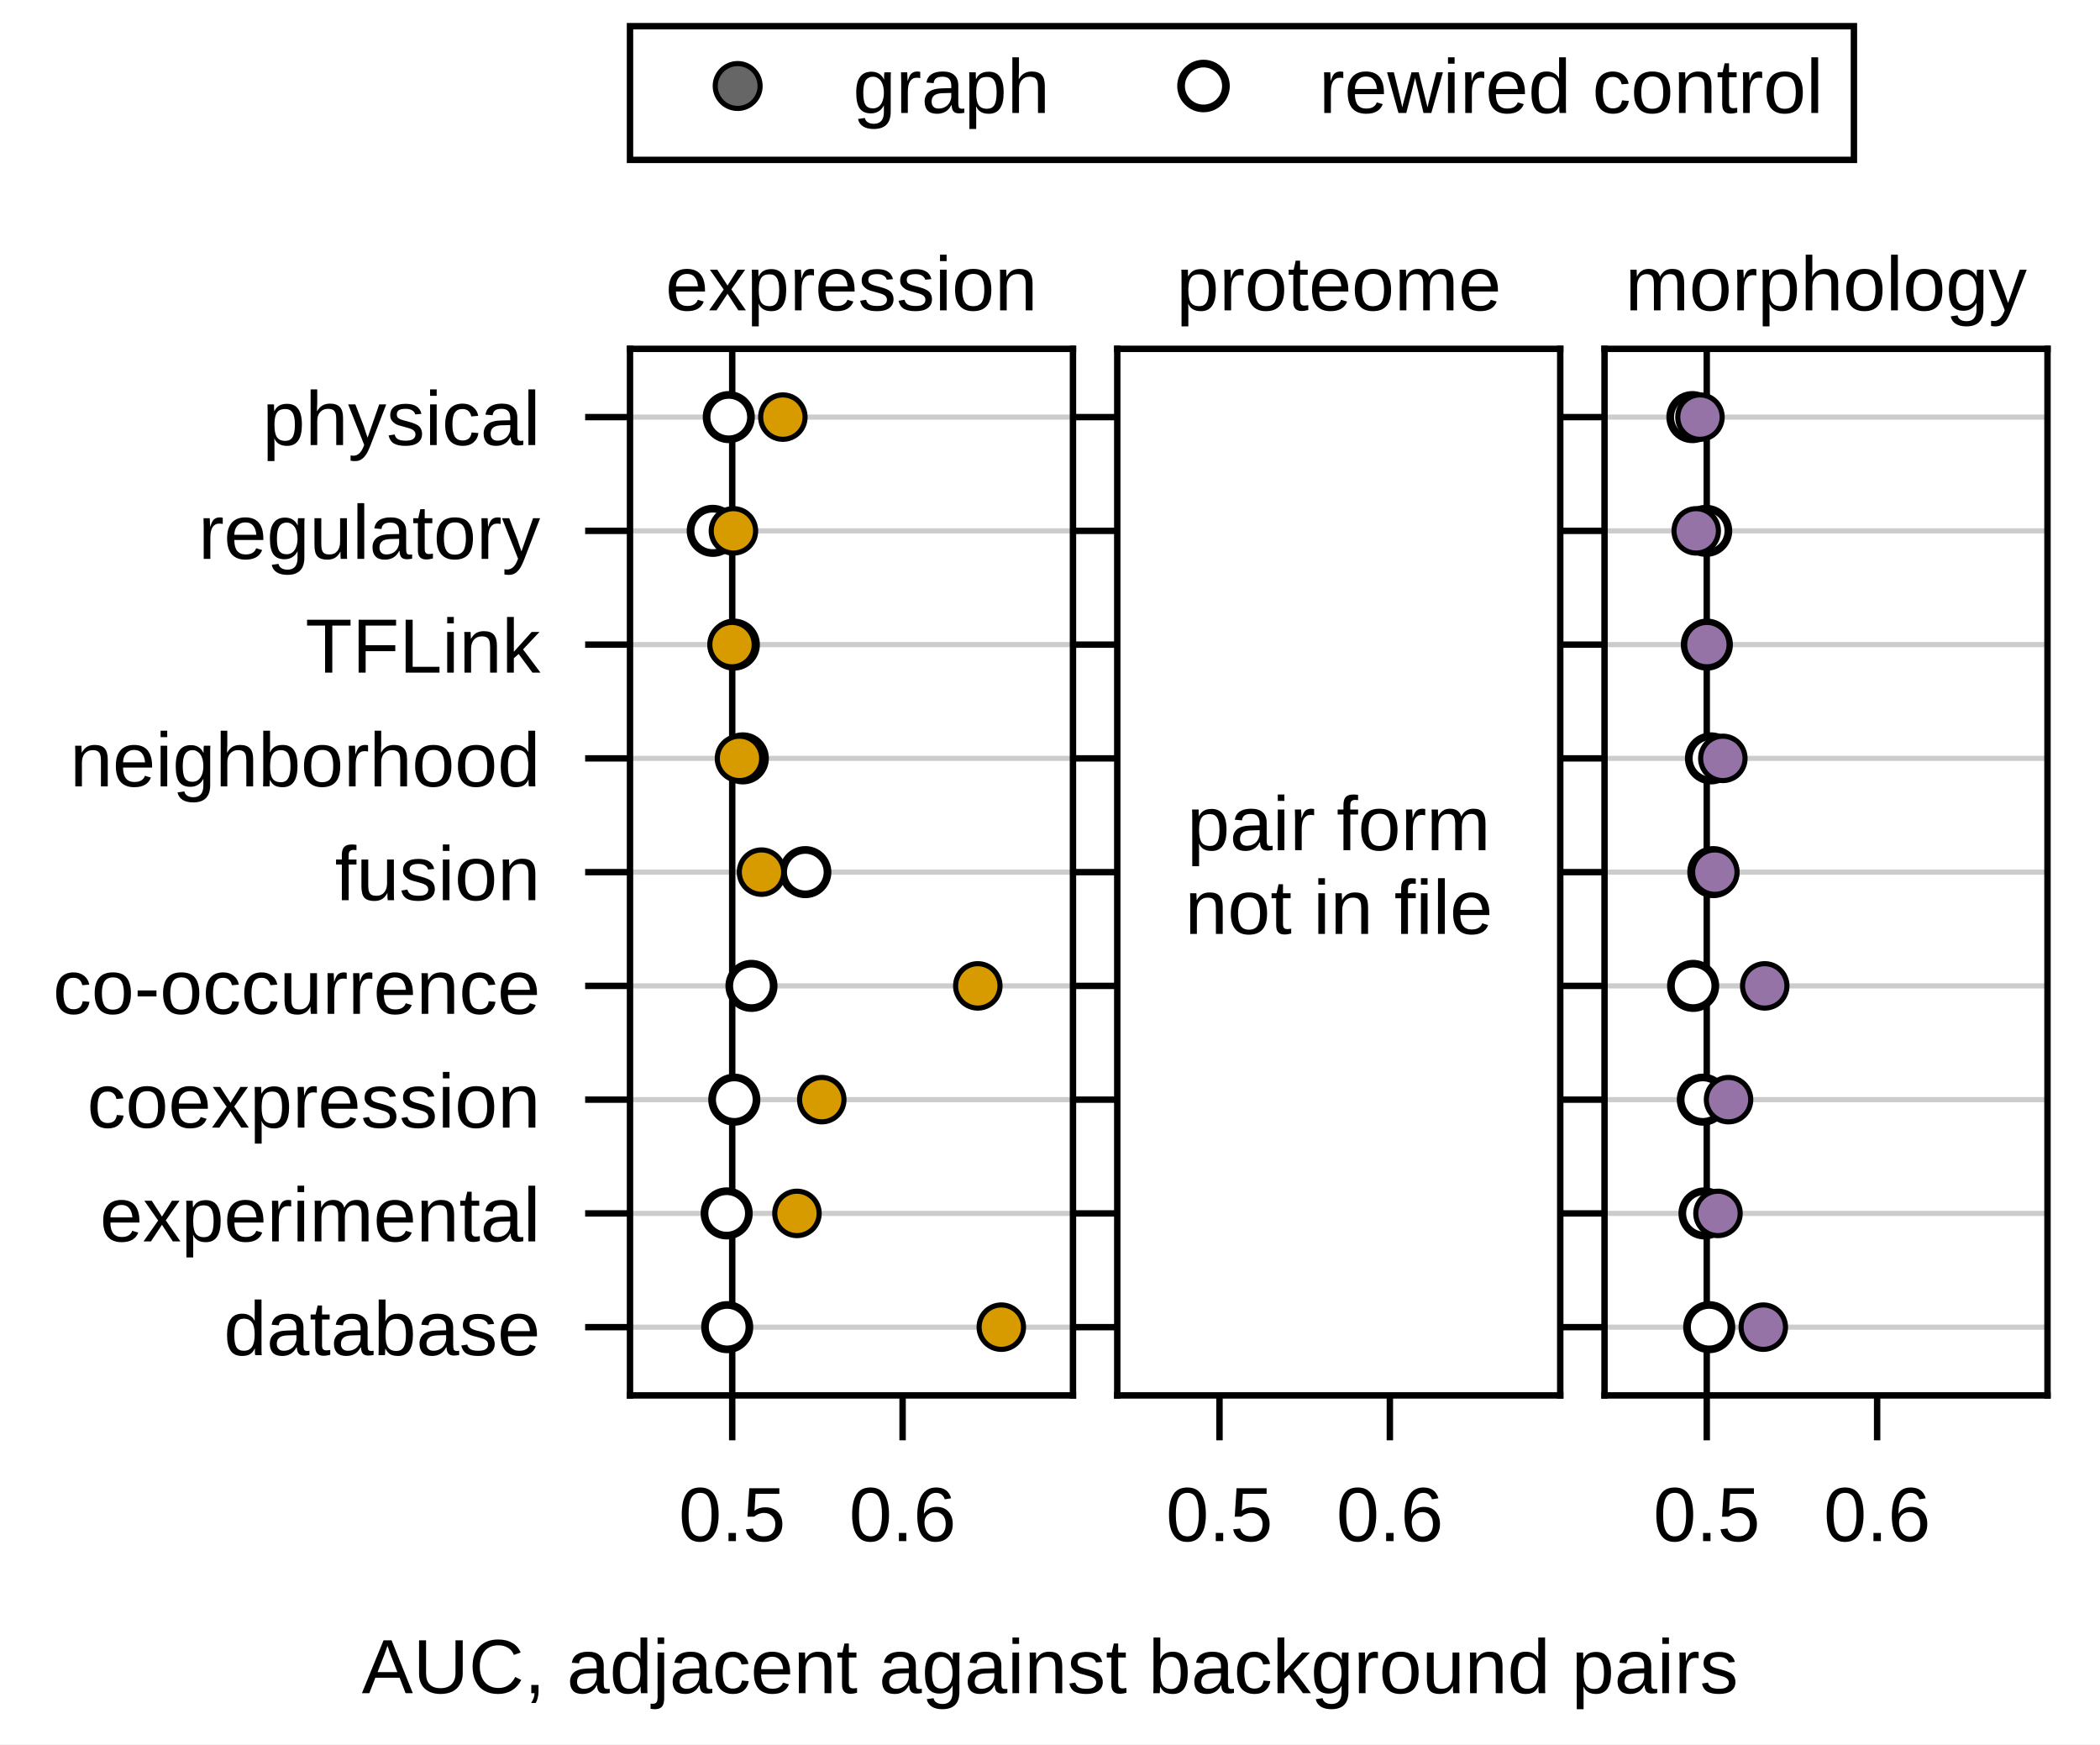
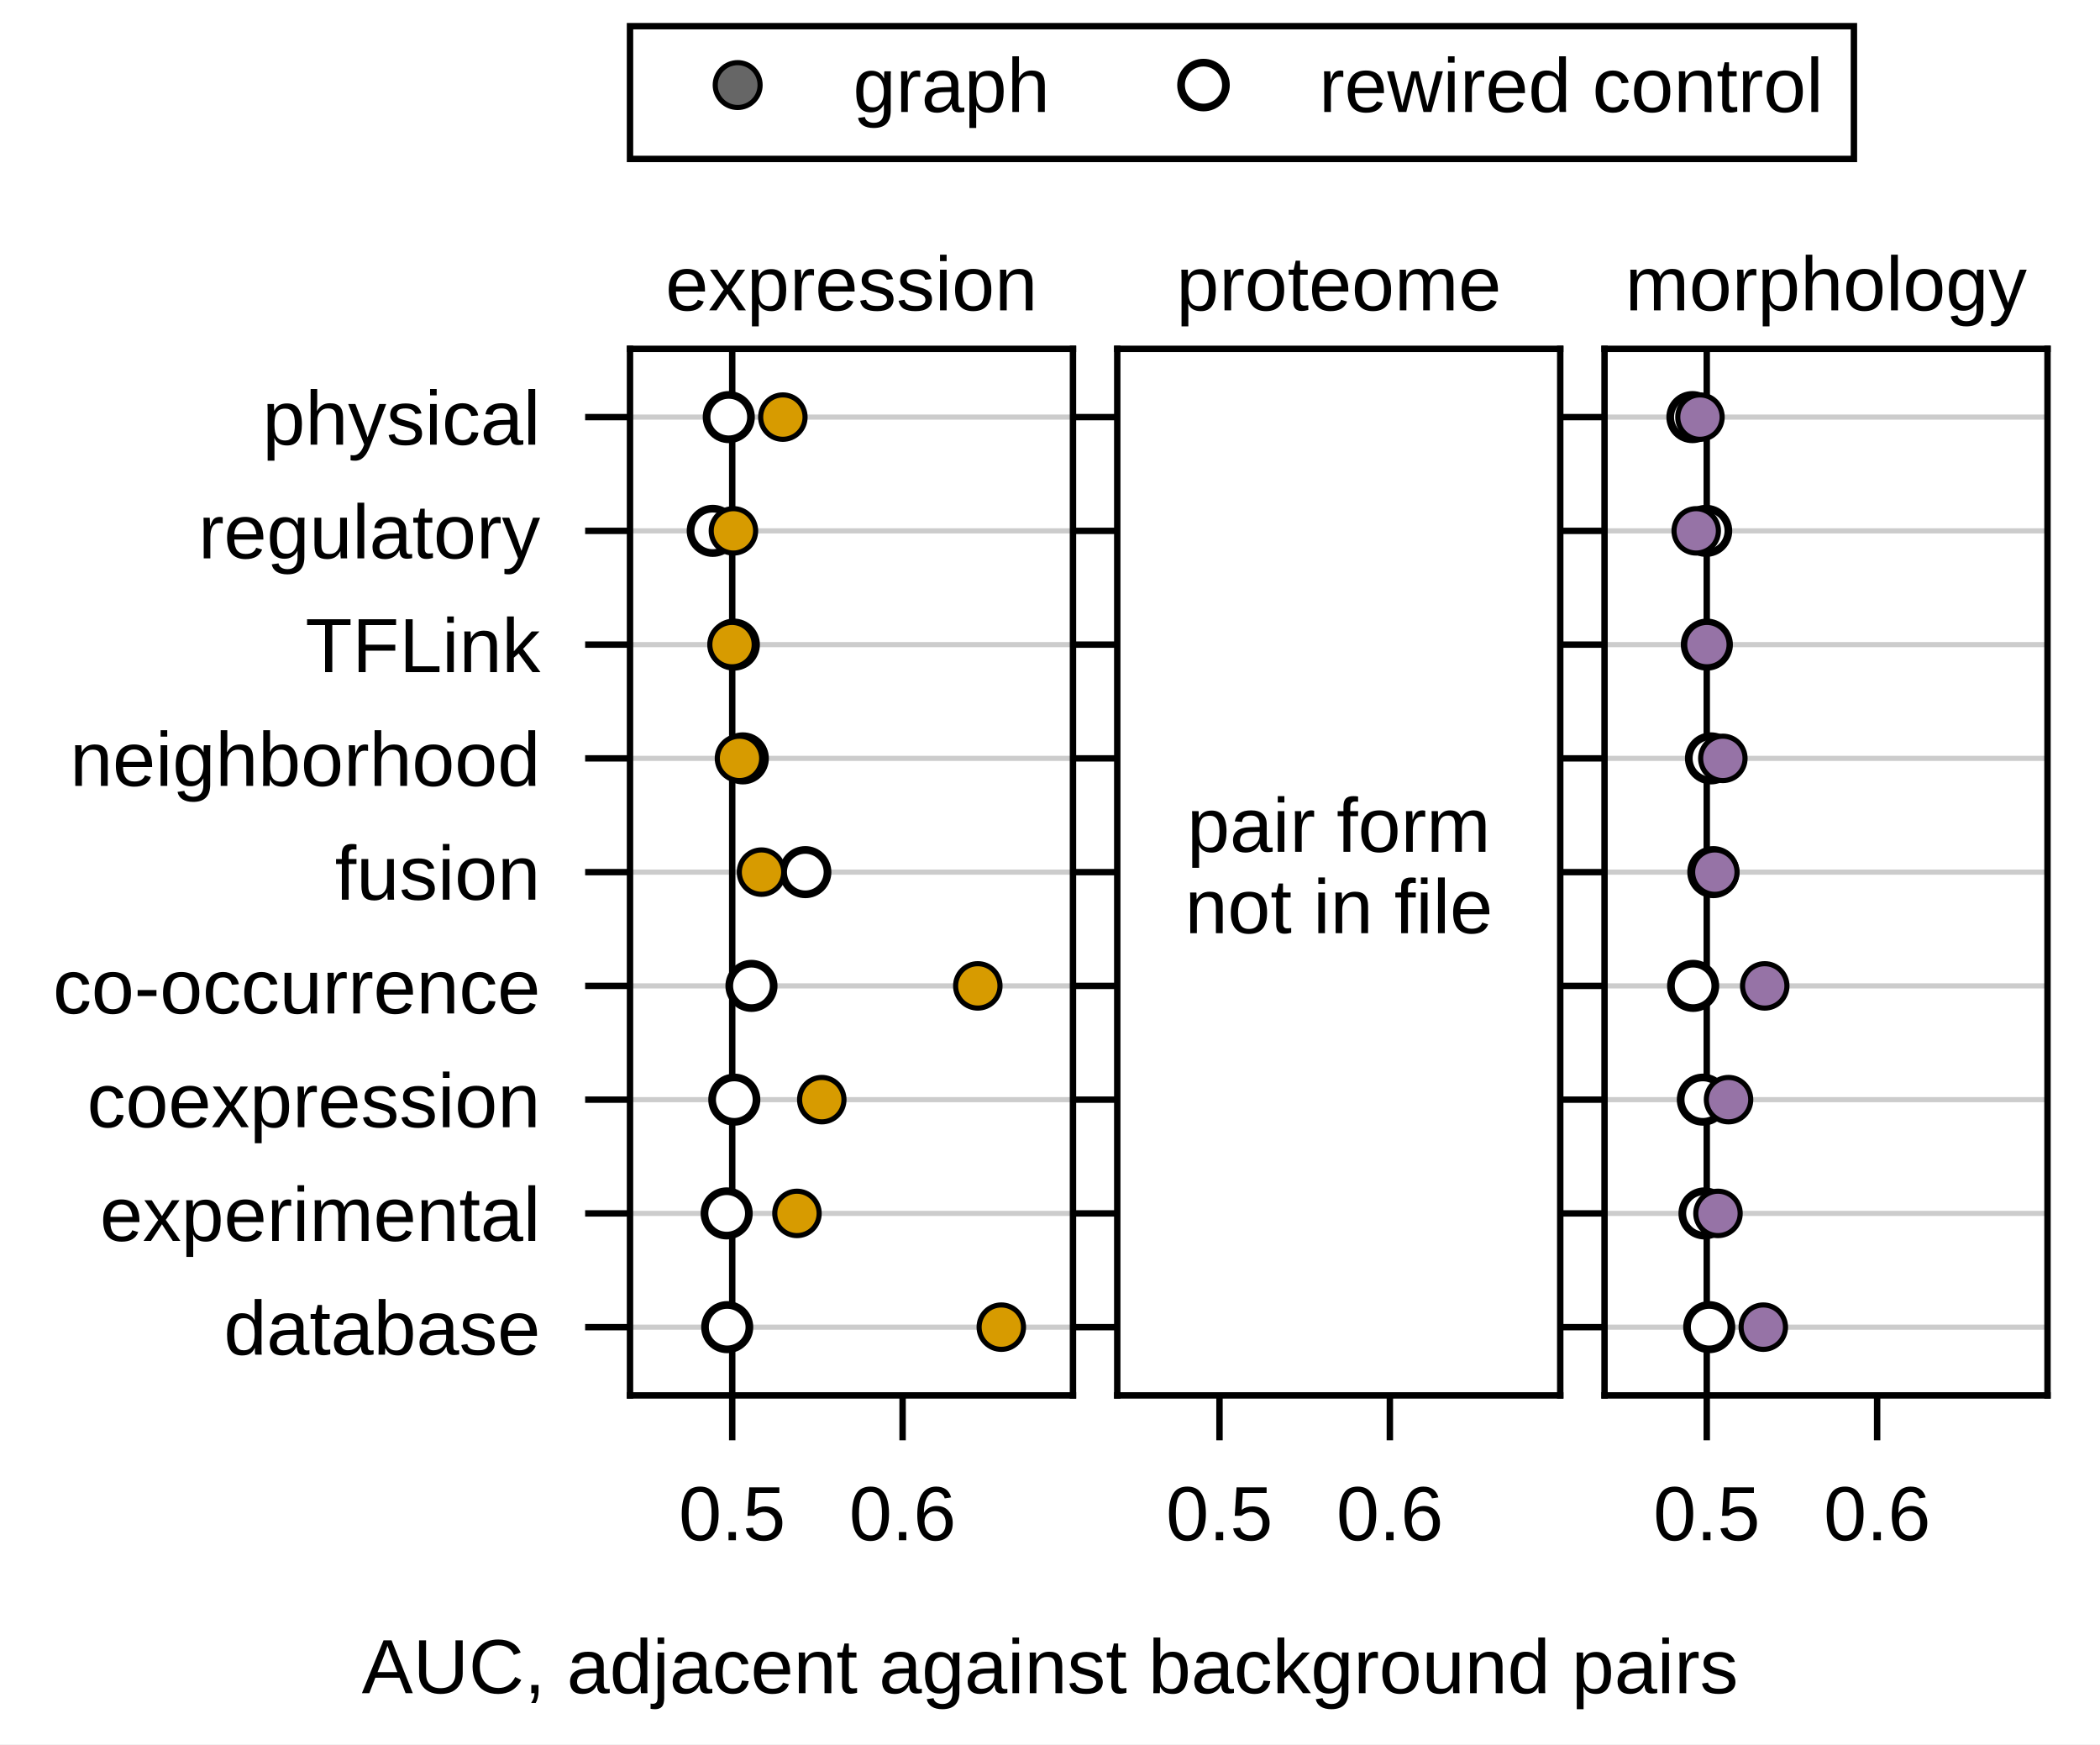
<svg xmlns="http://www.w3.org/2000/svg" xmlns:xlink="http://www.w3.org/1999/xlink" width="227.559" height="188.976" viewBox="0 0 227.559 188.976" version="1.1">
  <g transform="scale(1.388889)">
    <defs>
      <style type="text/css">*{stroke-linejoin: round; stroke-linecap: butt}</style>
    </defs>
    <g id="figure_1">
      <g id="patch_1">
        <path d="M 0 136.063  L 163.843 136.063  L 163.843 0  L 0 0  z " style="fill: #ffffff" />
      </g>
      <g id="axes_1">
        <g id="patch_2">
          <path d="M 49.153 108.85  L 83.713 108.85  L 83.713 27.213  L 49.153 27.213  z " style="fill: #ffffff" />
        </g>
        <g id="matplotlib.axis_1">
          <g id="xtick_1">
            <g id="line2d_1">
              <defs>
                <path id="m2db42f197a" d="M 0 0  L 0 3.5  " style="stroke: #000000; stroke-width: 0.5" />
              </defs>
              <g>
                <use xlink:href="#m2db42f197a" x="57.128" y="108.85" style="stroke: #000000; stroke-width: 0.5" />
              </g>
            </g>
            <g id="text_1">
-               <text style="font-size: 6px; font-family: 'Arial'; text-anchor: middle" x="57.128" y="120.219" transform="rotate(-0 57.12826 120.2186)">0.5</text>
+               <text style="font-size: 6px; font-family: 'Arial'; text-anchor: middle" x="57.128" y="120.145" transform="rotate(-0 57.12826 120.1451)">0.5</text>
            </g>
          </g>
          <g id="xtick_2">
            <g id="line2d_2">
              <g>
                <use xlink:href="#m2db42f197a" x="70.421" y="108.85" style="stroke: #000000; stroke-width: 0.5" />
              </g>
            </g>
            <g id="text_2">
-               <text style="font-size: 6px; font-family: 'Arial'; text-anchor: middle" x="70.421" y="120.219" transform="rotate(-0 70.42078 120.2186)">0.6</text>
+               <text style="font-size: 6px; font-family: 'Arial'; text-anchor: middle" x="70.421" y="120.145" transform="rotate(-0 70.42078 120.1451)">0.6</text>
            </g>
          </g>
        </g>
        <g id="matplotlib.axis_2">
          <g id="ytick_1">
            <g id="line2d_3">
              <path d="M 49.153 32.537  L 83.713 32.537  " clip-path="url(#p20cabd6ca9)" style="fill: none; stroke: #cccccc; stroke-width: 0.4; stroke-linecap: square" />
            </g>
            <g id="line2d_4">
              <defs>
                <path id="m8c73894987" d="M 0 0  L -3.5 0  " style="stroke: #000000; stroke-width: 0.5" />
              </defs>
              <g>
                <use xlink:href="#m8c73894987" x="49.153" y="32.537" style="stroke: #000000; stroke-width: 0.5" />
              </g>
            </g>
            <g id="text_3">
-               <text style="font-size: 6px; font-family: 'Arial'; text-anchor: end" x="42.153" y="34.721" transform="rotate(-0 42.15276 34.72088)">physical</text>
+               <text style="font-size: 6px; font-family: 'Arial'; text-anchor: end" x="42.153" y="34.684" transform="rotate(-0 42.15276 34.68415)">physical</text>
            </g>
          </g>
          <g id="ytick_2">
            <g id="line2d_5">
              <path d="M 49.153 41.41  L 83.713 41.41  " clip-path="url(#p20cabd6ca9)" style="fill: none; stroke: #cccccc; stroke-width: 0.4; stroke-linecap: square" />
            </g>
            <g id="line2d_6">
              <g>
                <use xlink:href="#m8c73894987" x="49.153" y="41.41" style="stroke: #000000; stroke-width: 0.5" />
              </g>
            </g>
            <g id="text_4">
-               <text style="font-size: 6px; font-family: 'Arial'; text-anchor: end" x="42.153" y="43.595" transform="rotate(-0 42.15276 43.59456)">regulatory</text>
+               <text style="font-size: 6px; font-family: 'Arial'; text-anchor: end" x="42.153" y="43.558" transform="rotate(-0 42.15276 43.55782)">regulatory</text>
            </g>
          </g>
          <g id="ytick_3">
            <g id="line2d_7">
              <path d="M 49.153 50.284  L 83.713 50.284  " clip-path="url(#p20cabd6ca9)" style="fill: none; stroke: #cccccc; stroke-width: 0.4; stroke-linecap: square" />
            </g>
            <g id="line2d_8">
              <g>
                <use xlink:href="#m8c73894987" x="49.153" y="50.284" style="stroke: #000000; stroke-width: 0.5" />
              </g>
            </g>
            <g id="text_5">
-               <text style="font-size: 6px; font-family: 'Arial'; text-anchor: end" x="42.153" y="52.468" transform="rotate(-0 42.15276 52.46823)">TFLink</text>
+               <text style="font-size: 6px; font-family: 'Arial'; text-anchor: end" x="42.153" y="52.431" transform="rotate(-0 42.15276 52.43149)">TFLink</text>
            </g>
          </g>
          <g id="ytick_4">
            <g id="line2d_9">
              <path d="M 49.153 59.158  L 83.713 59.158  " clip-path="url(#p20cabd6ca9)" style="fill: none; stroke: #cccccc; stroke-width: 0.4; stroke-linecap: square" />
            </g>
            <g id="line2d_10">
              <g>
                <use xlink:href="#m8c73894987" x="49.153" y="59.158" style="stroke: #000000; stroke-width: 0.5" />
              </g>
            </g>
            <g id="text_6">
-               <text style="font-size: 6px; font-family: 'Arial'; text-anchor: end" x="42.153" y="61.342" transform="rotate(-0 42.15276 61.3419)">neighborhood</text>
+               <text style="font-size: 6px; font-family: 'Arial'; text-anchor: end" x="42.153" y="61.305" transform="rotate(-0 42.15276 61.30517)">neighborhood</text>
            </g>
          </g>
          <g id="ytick_5">
            <g id="line2d_11">
              <path d="M 49.153 68.031  L 83.713 68.031  " clip-path="url(#p20cabd6ca9)" style="fill: none; stroke: #cccccc; stroke-width: 0.4; stroke-linecap: square" />
            </g>
            <g id="line2d_12">
              <g>
                <use xlink:href="#m8c73894987" x="49.153" y="68.031" style="stroke: #000000; stroke-width: 0.5" />
              </g>
            </g>
            <g id="text_7">
-               <text style="font-size: 6px; font-family: 'Arial'; text-anchor: end" x="42.153" y="70.216" transform="rotate(-0 42.15276 70.21558)">fusion</text>
+               <text style="font-size: 6px; font-family: 'Arial'; text-anchor: end" x="42.153" y="70.179" transform="rotate(-0 42.15276 70.17884)">fusion</text>
            </g>
          </g>
          <g id="ytick_6">
            <g id="line2d_13">
              <path d="M 49.153 76.905  L 83.713 76.905  " clip-path="url(#p20cabd6ca9)" style="fill: none; stroke: #cccccc; stroke-width: 0.4; stroke-linecap: square" />
            </g>
            <g id="line2d_14">
              <g>
                <use xlink:href="#m8c73894987" x="49.153" y="76.905" style="stroke: #000000; stroke-width: 0.5" />
              </g>
            </g>
            <g id="text_8">
-               <text style="font-size: 6px; font-family: 'Arial'; text-anchor: end" x="42.153" y="79.089" transform="rotate(-0 42.15276 79.08925)">co-occurrence</text>
+               <text style="font-size: 6px; font-family: 'Arial'; text-anchor: end" x="42.153" y="79.053" transform="rotate(-0 42.15276 79.05251)">co-occurrence</text>
            </g>
          </g>
          <g id="ytick_7">
            <g id="line2d_15">
              <path d="M 49.153 85.779  L 83.713 85.779  " clip-path="url(#p20cabd6ca9)" style="fill: none; stroke: #cccccc; stroke-width: 0.4; stroke-linecap: square" />
            </g>
            <g id="line2d_16">
              <g>
                <use xlink:href="#m8c73894987" x="49.153" y="85.779" style="stroke: #000000; stroke-width: 0.5" />
              </g>
            </g>
            <g id="text_9">
-               <text style="font-size: 6px; font-family: 'Arial'; text-anchor: end" x="42.153" y="87.963" transform="rotate(-0 42.15276 87.96292)">coexpression</text>
+               <text style="font-size: 6px; font-family: 'Arial'; text-anchor: end" x="42.153" y="87.926" transform="rotate(-0 42.15276 87.92619)">coexpression</text>
            </g>
          </g>
          <g id="ytick_8">
            <g id="line2d_17">
              <path d="M 49.153 94.653  L 83.713 94.653  " clip-path="url(#p20cabd6ca9)" style="fill: none; stroke: #cccccc; stroke-width: 0.4; stroke-linecap: square" />
            </g>
            <g id="line2d_18">
              <g>
                <use xlink:href="#m8c73894987" x="49.153" y="94.653" style="stroke: #000000; stroke-width: 0.5" />
              </g>
            </g>
            <g id="text_10">
-               <text style="font-size: 6px; font-family: 'Arial'; text-anchor: end" x="42.153" y="96.837" transform="rotate(-0 42.15276 96.8366)">experimental</text>
+               <text style="font-size: 6px; font-family: 'Arial'; text-anchor: end" x="42.153" y="96.8" transform="rotate(-0 42.15276 96.79986)">experimental</text>
            </g>
          </g>
          <g id="ytick_9">
            <g id="line2d_19">
              <path d="M 49.153 103.526  L 83.713 103.526  " clip-path="url(#p20cabd6ca9)" style="fill: none; stroke: #cccccc; stroke-width: 0.4; stroke-linecap: square" />
            </g>
            <g id="line2d_20">
              <g>
                <use xlink:href="#m8c73894987" x="49.153" y="103.526" style="stroke: #000000; stroke-width: 0.5" />
              </g>
            </g>
            <g id="text_11">
-               <text style="font-size: 6px; font-family: 'Arial'; text-anchor: end" x="42.153" y="105.71" transform="rotate(-0 42.15276 105.7103)">database</text>
+               <text style="font-size: 6px; font-family: 'Arial'; text-anchor: end" x="42.153" y="105.674" transform="rotate(-0 42.15276 105.6735)">database</text>
            </g>
          </g>
        </g>
        <g id="line2d_21">
          <path d="M 57.128 108.85  L 57.128 27.213  " clip-path="url(#p20cabd6ca9)" style="fill: none; stroke: #000000; stroke-width: 0.5; stroke-linecap: square" />
        </g>
        <g id="patch_3">
          <path d="M 49.153 108.85  L 49.153 27.213  " style="fill: none; stroke: #000000; stroke-width: 0.5; stroke-linejoin: miter; stroke-linecap: square" />
        </g>
        <g id="patch_4">
          <path d="M 83.713 108.85  L 83.713 27.213  " style="fill: none; stroke: #000000; stroke-width: 0.5; stroke-linejoin: miter; stroke-linecap: square" />
        </g>
        <g id="patch_5">
          <path d="M 49.153 108.85  L 83.713 108.85  " style="fill: none; stroke: #000000; stroke-width: 0.5; stroke-linejoin: miter; stroke-linecap: square" />
        </g>
        <g id="patch_6">
          <path d="M 49.153 27.213  L 83.713 27.213  " style="fill: none; stroke: #000000; stroke-width: 0.5; stroke-linejoin: miter; stroke-linecap: square" />
        </g>
        <g id="PathCollection_1">
          <defs>
            <path id="m25f1952877" d="M 0 1.732  C 0.459 1.732 0.9 1.55 1.225 1.225  C 1.55 0.9 1.732 0.459 1.732 0  C 1.732 -0.459 1.55 -0.9 1.225 -1.225  C 0.9 -1.55 0.459 -1.732 0 -1.732  C -0.459 -1.732 -0.9 -1.55 -1.225 -1.225  C -1.55 -0.9 -1.732 -0.459 -1.732 0  C -1.732 0.459 -1.55 0.9 -1.225 1.225  C -0.9 1.55 -0.459 1.732 0 1.732  z " style="stroke: #000000; stroke-width: 0.6" />
          </defs>
          <g clip-path="url(#p20cabd6ca9)">
            <use xlink:href="#m25f1952877" x="56.859" y="32.537" style="fill: #ffffff; stroke: #000000; stroke-width: 0.6" />
            <use xlink:href="#m25f1952877" x="55.608" y="41.41" style="fill: #ffffff; stroke: #000000; stroke-width: 0.6" />
            <use xlink:href="#m25f1952877" x="57.255" y="50.284" style="fill: #ffffff; stroke: #000000; stroke-width: 0.6" />
            <use xlink:href="#m25f1952877" x="57.955" y="59.158" style="fill: #ffffff; stroke: #000000; stroke-width: 0.6" />
            <use xlink:href="#m25f1952877" x="62.831" y="68.031" style="fill: #ffffff; stroke: #000000; stroke-width: 0.6" />
            <use xlink:href="#m25f1952877" x="58.63" y="76.905" style="fill: #ffffff; stroke: #000000; stroke-width: 0.6" />
            <use xlink:href="#m25f1952877" x="57.291" y="85.779" style="fill: #ffffff; stroke: #000000; stroke-width: 0.6" />
            <use xlink:href="#m25f1952877" x="56.696" y="94.653" style="fill: #ffffff; stroke: #000000; stroke-width: 0.6" />
            <use xlink:href="#m25f1952877" x="56.737" y="103.526" style="fill: #ffffff; stroke: #000000; stroke-width: 0.6" />
          </g>
        </g>
        <g id="text_12">
          <text style="font-size: 6px; font-family: 'Arial'; text-anchor: middle" x="66.433" y="24.213" transform="rotate(-0 66.43302 24.2126)">expression</text>
        </g>
        <g id="PathCollection_2">
          <defs>
            <path id="m0232da97cb" d="M 0 1.732  C 0.459 1.732 0.9 1.55 1.225 1.225  C 1.55 0.9 1.732 0.459 1.732 0  C 1.732 -0.459 1.55 -0.9 1.225 -1.225  C 0.9 -1.55 0.459 -1.732 0 -1.732  C -0.459 -1.732 -0.9 -1.55 -1.225 -1.225  C -1.55 -0.9 -1.732 -0.459 -1.732 0  C -1.732 0.459 -1.55 0.9 -1.225 1.225  C -0.9 1.55 -0.459 1.732 0 1.732  z " style="stroke: #000000; stroke-width: 0.4" />
          </defs>
          <g clip-path="url(#p20cabd6ca9)">
            <use xlink:href="#m0232da97cb" x="61.079" y="32.537" style="fill: #d79b00; stroke: #000000; stroke-width: 0.4" />
            <use xlink:href="#m0232da97cb" x="57.222" y="41.41" style="fill: #d79b00; stroke: #000000; stroke-width: 0.4" />
            <use xlink:href="#m0232da97cb" x="57.112" y="50.284" style="fill: #d79b00; stroke: #000000; stroke-width: 0.4" />
            <use xlink:href="#m0232da97cb" x="57.695" y="59.158" style="fill: #d79b00; stroke: #000000; stroke-width: 0.4" />
            <use xlink:href="#m0232da97cb" x="59.412" y="68.031" style="fill: #d79b00; stroke: #000000; stroke-width: 0.4" />
            <use xlink:href="#m0232da97cb" x="76.289" y="76.905" style="fill: #d79b00; stroke: #000000; stroke-width: 0.4" />
            <use xlink:href="#m0232da97cb" x="64.115" y="85.779" style="fill: #d79b00; stroke: #000000; stroke-width: 0.4" />
            <use xlink:href="#m0232da97cb" x="62.179" y="94.653" style="fill: #d79b00; stroke: #000000; stroke-width: 0.4" />
            <use xlink:href="#m0232da97cb" x="78.122" y="103.526" style="fill: #d79b00; stroke: #000000; stroke-width: 0.4" />
          </g>
        </g>
      </g>
      <g id="axes_2">
        <g id="patch_7">
          <path d="M 87.169 108.85  L 121.73 108.85  L 121.73 27.213  L 87.169 27.213  z " style="fill: #ffffff" />
        </g>
        <g id="matplotlib.axis_3">
          <g id="xtick_3">
            <g id="line2d_22">
              <g>
                <use xlink:href="#m2db42f197a" x="95.145" y="108.85" style="stroke: #000000; stroke-width: 0.5" />
              </g>
            </g>
            <g id="text_13">
-               <text style="font-size: 6px; font-family: 'Arial'; text-anchor: middle" x="95.145" y="120.219" transform="rotate(-0 95.14485 120.2186)">0.5</text>
+               <text style="font-size: 6px; font-family: 'Arial'; text-anchor: middle" x="95.145" y="120.145" transform="rotate(-0 95.14485 120.1451)">0.5</text>
            </g>
          </g>
          <g id="xtick_4">
            <g id="line2d_23">
              <g>
                <use xlink:href="#m2db42f197a" x="108.437" y="108.85" style="stroke: #000000; stroke-width: 0.5" />
              </g>
            </g>
            <g id="text_14">
-               <text style="font-size: 6px; font-family: 'Arial'; text-anchor: middle" x="108.437" y="120.219" transform="rotate(-0 108.4374 120.2186)">0.6</text>
+               <text style="font-size: 6px; font-family: 'Arial'; text-anchor: middle" x="108.437" y="120.145" transform="rotate(-0 108.4374 120.1451)">0.6</text>
            </g>
          </g>
        </g>
        <g id="matplotlib.axis_4">
          <g id="ytick_10">
            <g id="line2d_24">
              <g>
                <use xlink:href="#m8c73894987" x="87.169" y="32.537" style="stroke: #000000; stroke-width: 0.5" />
              </g>
            </g>
          </g>
          <g id="ytick_11">
            <g id="line2d_25">
              <g>
                <use xlink:href="#m8c73894987" x="87.169" y="41.41" style="stroke: #000000; stroke-width: 0.5" />
              </g>
            </g>
          </g>
          <g id="ytick_12">
            <g id="line2d_26">
              <g>
                <use xlink:href="#m8c73894987" x="87.169" y="50.284" style="stroke: #000000; stroke-width: 0.5" />
              </g>
            </g>
          </g>
          <g id="ytick_13">
            <g id="line2d_27">
              <g>
                <use xlink:href="#m8c73894987" x="87.169" y="59.158" style="stroke: #000000; stroke-width: 0.5" />
              </g>
            </g>
          </g>
          <g id="ytick_14">
            <g id="line2d_28">
              <g>
                <use xlink:href="#m8c73894987" x="87.169" y="68.031" style="stroke: #000000; stroke-width: 0.5" />
              </g>
            </g>
          </g>
          <g id="ytick_15">
            <g id="line2d_29">
              <g>
                <use xlink:href="#m8c73894987" x="87.169" y="76.905" style="stroke: #000000; stroke-width: 0.5" />
              </g>
            </g>
          </g>
          <g id="ytick_16">
            <g id="line2d_30">
              <g>
                <use xlink:href="#m8c73894987" x="87.169" y="85.779" style="stroke: #000000; stroke-width: 0.5" />
              </g>
            </g>
          </g>
          <g id="ytick_17">
            <g id="line2d_31">
              <g>
                <use xlink:href="#m8c73894987" x="87.169" y="94.653" style="stroke: #000000; stroke-width: 0.5" />
              </g>
            </g>
          </g>
          <g id="ytick_18">
            <g id="line2d_32">
              <g>
                <use xlink:href="#m8c73894987" x="87.169" y="103.526" style="stroke: #000000; stroke-width: 0.5" />
              </g>
            </g>
          </g>
        </g>
        <g id="patch_8">
          <path d="M 87.169 108.85  L 87.169 27.213  " style="fill: none; stroke: #000000; stroke-width: 0.5; stroke-linejoin: miter; stroke-linecap: square" />
        </g>
        <g id="patch_9">
          <path d="M 121.73 108.85  L 121.73 27.213  " style="fill: none; stroke: #000000; stroke-width: 0.5; stroke-linejoin: miter; stroke-linecap: square" />
        </g>
        <g id="patch_10">
          <path d="M 87.169 108.85  L 121.73 108.85  " style="fill: none; stroke: #000000; stroke-width: 0.5; stroke-linejoin: miter; stroke-linecap: square" />
        </g>
        <g id="patch_11">
          <path d="M 87.169 27.213  L 121.73 27.213  " style="fill: none; stroke: #000000; stroke-width: 0.5; stroke-linejoin: miter; stroke-linecap: square" />
        </g>
        <g id="text_15">
-           <text style="font-size: 6px; font-family: 'Arial'" transform="translate(92.61461 66.31909)">pair form</text>
-           <text style="font-size: 6px; font-family: 'Arial'" transform="translate(92.44304 72.84937)">not in file</text>
+           <text style="font-size: 6px; font-family: 'Arial'" transform="translate(92.61461 66.44609)">pair form</text>
+           <text style="font-size: 6px; font-family: 'Arial'" transform="translate(92.44304 72.79221)">not in file</text>
        </g>
        <g id="text_16">
          <text style="font-size: 6px; font-family: 'Arial'; text-anchor: middle" x="104.45" y="24.213" transform="rotate(-0 104.4496 24.2126)">proteome</text>
        </g>
      </g>
      <g id="axes_3">
        <g id="patch_12">
          <path d="M 125.186 108.85  L 159.746 108.85  L 159.746 27.213  L 125.186 27.213  z " style="fill: #ffffff" />
        </g>
        <g id="matplotlib.axis_5">
          <g id="xtick_5">
            <g id="line2d_33">
              <g>
                <use xlink:href="#m2db42f197a" x="133.161" y="108.85" style="stroke: #000000; stroke-width: 0.5" />
              </g>
            </g>
            <g id="text_17">
-               <text style="font-size: 6px; font-family: 'Arial'; text-anchor: middle" x="133.161" y="120.219" transform="rotate(-0 133.1614 120.2186)">0.5</text>
+               <text style="font-size: 6px; font-family: 'Arial'; text-anchor: middle" x="133.161" y="120.145" transform="rotate(-0 133.1614 120.1451)">0.5</text>
            </g>
          </g>
          <g id="xtick_6">
            <g id="line2d_34">
              <g>
                <use xlink:href="#m2db42f197a" x="146.454" y="108.85" style="stroke: #000000; stroke-width: 0.5" />
              </g>
            </g>
            <g id="text_18">
-               <text style="font-size: 6px; font-family: 'Arial'; text-anchor: middle" x="146.454" y="120.219" transform="rotate(-0 146.4539 120.2186)">0.6</text>
+               <text style="font-size: 6px; font-family: 'Arial'; text-anchor: middle" x="146.454" y="120.145" transform="rotate(-0 146.4539 120.1451)">0.6</text>
            </g>
          </g>
        </g>
        <g id="matplotlib.axis_6">
          <g id="ytick_19">
            <g id="line2d_35">
              <path d="M 125.186 32.537  L 159.746 32.537  " clip-path="url(#p399f4ab169)" style="fill: none; stroke: #cccccc; stroke-width: 0.4; stroke-linecap: square" />
            </g>
            <g id="line2d_36">
              <g>
                <use xlink:href="#m8c73894987" x="125.186" y="32.537" style="stroke: #000000; stroke-width: 0.5" />
              </g>
            </g>
          </g>
          <g id="ytick_20">
            <g id="line2d_37">
              <path d="M 125.186 41.41  L 159.746 41.41  " clip-path="url(#p399f4ab169)" style="fill: none; stroke: #cccccc; stroke-width: 0.4; stroke-linecap: square" />
            </g>
            <g id="line2d_38">
              <g>
                <use xlink:href="#m8c73894987" x="125.186" y="41.41" style="stroke: #000000; stroke-width: 0.5" />
              </g>
            </g>
          </g>
          <g id="ytick_21">
            <g id="line2d_39">
              <path d="M 125.186 50.284  L 159.746 50.284  " clip-path="url(#p399f4ab169)" style="fill: none; stroke: #cccccc; stroke-width: 0.4; stroke-linecap: square" />
            </g>
            <g id="line2d_40">
              <g>
                <use xlink:href="#m8c73894987" x="125.186" y="50.284" style="stroke: #000000; stroke-width: 0.5" />
              </g>
            </g>
          </g>
          <g id="ytick_22">
            <g id="line2d_41">
              <path d="M 125.186 59.158  L 159.746 59.158  " clip-path="url(#p399f4ab169)" style="fill: none; stroke: #cccccc; stroke-width: 0.4; stroke-linecap: square" />
            </g>
            <g id="line2d_42">
              <g>
                <use xlink:href="#m8c73894987" x="125.186" y="59.158" style="stroke: #000000; stroke-width: 0.5" />
              </g>
            </g>
          </g>
          <g id="ytick_23">
            <g id="line2d_43">
              <path d="M 125.186 68.031  L 159.746 68.031  " clip-path="url(#p399f4ab169)" style="fill: none; stroke: #cccccc; stroke-width: 0.4; stroke-linecap: square" />
            </g>
            <g id="line2d_44">
              <g>
                <use xlink:href="#m8c73894987" x="125.186" y="68.031" style="stroke: #000000; stroke-width: 0.5" />
              </g>
            </g>
          </g>
          <g id="ytick_24">
            <g id="line2d_45">
              <path d="M 125.186 76.905  L 159.746 76.905  " clip-path="url(#p399f4ab169)" style="fill: none; stroke: #cccccc; stroke-width: 0.4; stroke-linecap: square" />
            </g>
            <g id="line2d_46">
              <g>
                <use xlink:href="#m8c73894987" x="125.186" y="76.905" style="stroke: #000000; stroke-width: 0.5" />
              </g>
            </g>
          </g>
          <g id="ytick_25">
            <g id="line2d_47">
              <path d="M 125.186 85.779  L 159.746 85.779  " clip-path="url(#p399f4ab169)" style="fill: none; stroke: #cccccc; stroke-width: 0.4; stroke-linecap: square" />
            </g>
            <g id="line2d_48">
              <g>
                <use xlink:href="#m8c73894987" x="125.186" y="85.779" style="stroke: #000000; stroke-width: 0.5" />
              </g>
            </g>
          </g>
          <g id="ytick_26">
            <g id="line2d_49">
              <path d="M 125.186 94.653  L 159.746 94.653  " clip-path="url(#p399f4ab169)" style="fill: none; stroke: #cccccc; stroke-width: 0.4; stroke-linecap: square" />
            </g>
            <g id="line2d_50">
              <g>
                <use xlink:href="#m8c73894987" x="125.186" y="94.653" style="stroke: #000000; stroke-width: 0.5" />
              </g>
            </g>
          </g>
          <g id="ytick_27">
            <g id="line2d_51">
              <path d="M 125.186 103.526  L 159.746 103.526  " clip-path="url(#p399f4ab169)" style="fill: none; stroke: #cccccc; stroke-width: 0.4; stroke-linecap: square" />
            </g>
            <g id="line2d_52">
              <g>
                <use xlink:href="#m8c73894987" x="125.186" y="103.526" style="stroke: #000000; stroke-width: 0.5" />
              </g>
            </g>
          </g>
        </g>
        <g id="line2d_53">
          <path d="M 133.161 108.85  L 133.161 27.213  " clip-path="url(#p399f4ab169)" style="fill: none; stroke: #000000; stroke-width: 0.5; stroke-linecap: square" />
        </g>
        <g id="patch_13">
          <path d="M 125.186 108.85  L 125.186 27.213  " style="fill: none; stroke: #000000; stroke-width: 0.5; stroke-linejoin: miter; stroke-linecap: square" />
        </g>
        <g id="patch_14">
          <path d="M 159.746 108.85  L 159.746 27.213  " style="fill: none; stroke: #000000; stroke-width: 0.5; stroke-linejoin: miter; stroke-linecap: square" />
        </g>
        <g id="patch_15">
          <path d="M 125.186 108.85  L 159.746 108.85  " style="fill: none; stroke: #000000; stroke-width: 0.5; stroke-linejoin: miter; stroke-linecap: square" />
        </g>
        <g id="patch_16">
          <path d="M 125.186 27.213  L 159.746 27.213  " style="fill: none; stroke: #000000; stroke-width: 0.5; stroke-linejoin: miter; stroke-linecap: square" />
        </g>
        <g id="PathCollection_3">
          <g clip-path="url(#p399f4ab169)">
            <use xlink:href="#m25f1952877" x="132.042" y="32.537" style="fill: #ffffff; stroke: #000000; stroke-width: 0.6" />
            <use xlink:href="#m25f1952877" x="133.117" y="41.41" style="fill: #ffffff; stroke: #000000; stroke-width: 0.6" />
            <use xlink:href="#m25f1952877" x="133.169" y="50.284" style="fill: #ffffff; stroke: #000000; stroke-width: 0.6" />
            <use xlink:href="#m25f1952877" x="133.491" y="59.158" style="fill: #ffffff; stroke: #000000; stroke-width: 0.6" />
            <use xlink:href="#m25f1952877" x="133.674" y="68.031" style="fill: #ffffff; stroke: #000000; stroke-width: 0.6" />
            <use xlink:href="#m25f1952877" x="132.098" y="76.905" style="fill: #ffffff; stroke: #000000; stroke-width: 0.6" />
            <use xlink:href="#m25f1952877" x="132.857" y="85.779" style="fill: #ffffff; stroke: #000000; stroke-width: 0.6" />
            <use xlink:href="#m25f1952877" x="132.985" y="94.653" style="fill: #ffffff; stroke: #000000; stroke-width: 0.6" />
            <use xlink:href="#m25f1952877" x="133.353" y="103.526" style="fill: #ffffff; stroke: #000000; stroke-width: 0.6" />
          </g>
        </g>
        <g id="text_19">
          <text style="font-size: 6px; font-family: 'Arial'; text-anchor: middle" x="142.466" y="24.213" transform="rotate(-0 142.4662 24.2126)">morphology</text>
        </g>
        <g id="PathCollection_4">
          <defs>
            <path id="m9e02b06a91" d="M 0 1.732  C 0.459 1.732 0.9 1.55 1.225 1.225  C 1.55 0.9 1.732 0.459 1.732 0  C 1.732 -0.459 1.55 -0.9 1.225 -1.225  C 0.9 -1.55 0.459 -1.732 0 -1.732  C -0.459 -1.732 -0.9 -1.55 -1.225 -1.225  C -1.55 -0.9 -1.732 -0.459 -1.732 0  C -1.732 0.459 -1.55 0.9 -1.225 1.225  C -0.9 1.55 -0.459 1.732 0 1.732  z " style="stroke: #000000; stroke-width: 0.4" />
          </defs>
          <g clip-path="url(#p399f4ab169)">
            <use xlink:href="#m9e02b06a91" x="132.631" y="32.537" style="fill: #9673a6; stroke: #000000; stroke-width: 0.4" />
            <use xlink:href="#m9e02b06a91" x="132.339" y="41.41" style="fill: #9673a6; stroke: #000000; stroke-width: 0.4" />
            <use xlink:href="#m9e02b06a91" x="133.173" y="50.284" style="fill: #9673a6; stroke: #000000; stroke-width: 0.4" />
            <use xlink:href="#m9e02b06a91" x="134.417" y="59.158" style="fill: #9673a6; stroke: #000000; stroke-width: 0.4" />
            <use xlink:href="#m9e02b06a91" x="133.791" y="68.031" style="fill: #9673a6; stroke: #000000; stroke-width: 0.4" />
            <use xlink:href="#m9e02b06a91" x="137.685" y="76.905" style="fill: #9673a6; stroke: #000000; stroke-width: 0.4" />
            <use xlink:href="#m9e02b06a91" x="134.861" y="85.779" style="fill: #9673a6; stroke: #000000; stroke-width: 0.4" />
            <use xlink:href="#m9e02b06a91" x="134.038" y="94.653" style="fill: #9673a6; stroke: #000000; stroke-width: 0.4" />
            <use xlink:href="#m9e02b06a91" x="137.573" y="103.526" style="fill: #9673a6; stroke: #000000; stroke-width: 0.4" />
          </g>
        </g>
      </g>
      <g id="text_20">
        <text style="font-size: 6px; font-family: 'Arial'; text-anchor: middle" x="81.921" y="132.079" transform="rotate(-0 81.92126 132.0789)">AUC, adjacent against background pairs</text>
      </g>
      <g id="legend_1">
        <g id="patch_17">
-           <path d="M 49.153 12.472  L 144.643 12.472  L 144.643 2.041  L 49.153 2.041  z " style="fill: #ffffff; stroke: #000000; stroke-width: 0.5; stroke-linejoin: miter" />
+           <path d="M 49.153 12.398  L 144.643 12.398  L 144.643 2.041  L 49.153 2.041  z " style="fill: #ffffff; stroke: #000000; stroke-width: 0.5; stroke-linejoin: miter" />
        </g>
        <g id="line2d_54">
          <defs>
            <path id="ma40ebb8f94" d="M 0 1.75  C 0.464 1.75 0.909 1.566 1.237 1.237  C 1.566 0.909 1.75 0.464 1.75 0  C 1.75 -0.464 1.566 -0.909 1.237 -1.237  C 0.909 -1.566 0.464 -1.75 0 -1.75  C -0.464 -1.75 -0.909 -1.566 -1.237 -1.237  C -1.566 -0.909 -1.75 -0.464 -1.75 0  C -1.75 0.464 -1.566 0.909 -1.237 1.237  C -0.909 1.566 -0.464 1.75 0 1.75  z " style="stroke: #000000; stroke-width: 0.4" />
          </defs>
          <g>
-             <use xlink:href="#ma40ebb8f94" x="57.553" y="6.709" style="fill: #666666; stroke: #000000; stroke-width: 0.4" />
+             <use xlink:href="#ma40ebb8f94" x="57.553" y="6.636" style="fill: #666666; stroke: #000000; stroke-width: 0.4" />
          </g>
        </g>
        <g id="text_21">
-           <text style="font-size: 6px; font-family: 'Arial'; text-anchor: start" x="66.553" y="8.809" transform="rotate(-0 66.55276 8.809109)">graph</text>
+           <text style="font-size: 6px; font-family: 'Arial'; text-anchor: start" x="66.553" y="8.736" transform="rotate(-0 66.55276 8.735632)">graph</text>
        </g>
        <g id="line2d_55">
          <defs>
            <path id="mc825e661a3" d="M 0 1.75  C 0.464 1.75 0.909 1.566 1.237 1.237  C 1.566 0.909 1.75 0.464 1.75 0  C 1.75 -0.464 1.566 -0.909 1.237 -1.237  C 0.909 -1.566 0.464 -1.75 0 -1.75  C -0.464 -1.75 -0.909 -1.566 -1.237 -1.237  C -1.566 -0.909 -1.75 -0.464 -1.75 0  C -1.75 0.464 -1.566 0.909 -1.237 1.237  C -0.909 1.566 -0.464 1.75 0 1.75  z " style="stroke: #000000; stroke-width: 0.6" />
          </defs>
          <g>
-             <use xlink:href="#mc825e661a3" x="93.897" y="6.709" style="fill: #ffffff; stroke: #000000; stroke-width: 0.6" />
+             <use xlink:href="#mc825e661a3" x="93.897" y="6.636" style="fill: #ffffff; stroke: #000000; stroke-width: 0.6" />
          </g>
        </g>
        <g id="text_22">
-           <text style="font-size: 6px; font-family: 'Arial'; text-anchor: start" x="102.897" y="8.809" transform="rotate(-0 102.8968 8.809109)">rewired control</text>
+           <text style="font-size: 6px; font-family: 'Arial'; text-anchor: start" x="102.897" y="8.736" transform="rotate(-0 102.8968 8.735632)">rewired control</text>
        </g>
      </g>
    </g>
    <defs>
      <clipPath id="p20cabd6ca9">
        <rect x="49.153" y="27.213" width="34.561" height="81.638" />
      </clipPath>
      <clipPath id="p399f4ab169">
        <rect x="125.186" y="27.213" width="34.561" height="81.638" />
      </clipPath>
    </defs>
  </g>
</svg>
